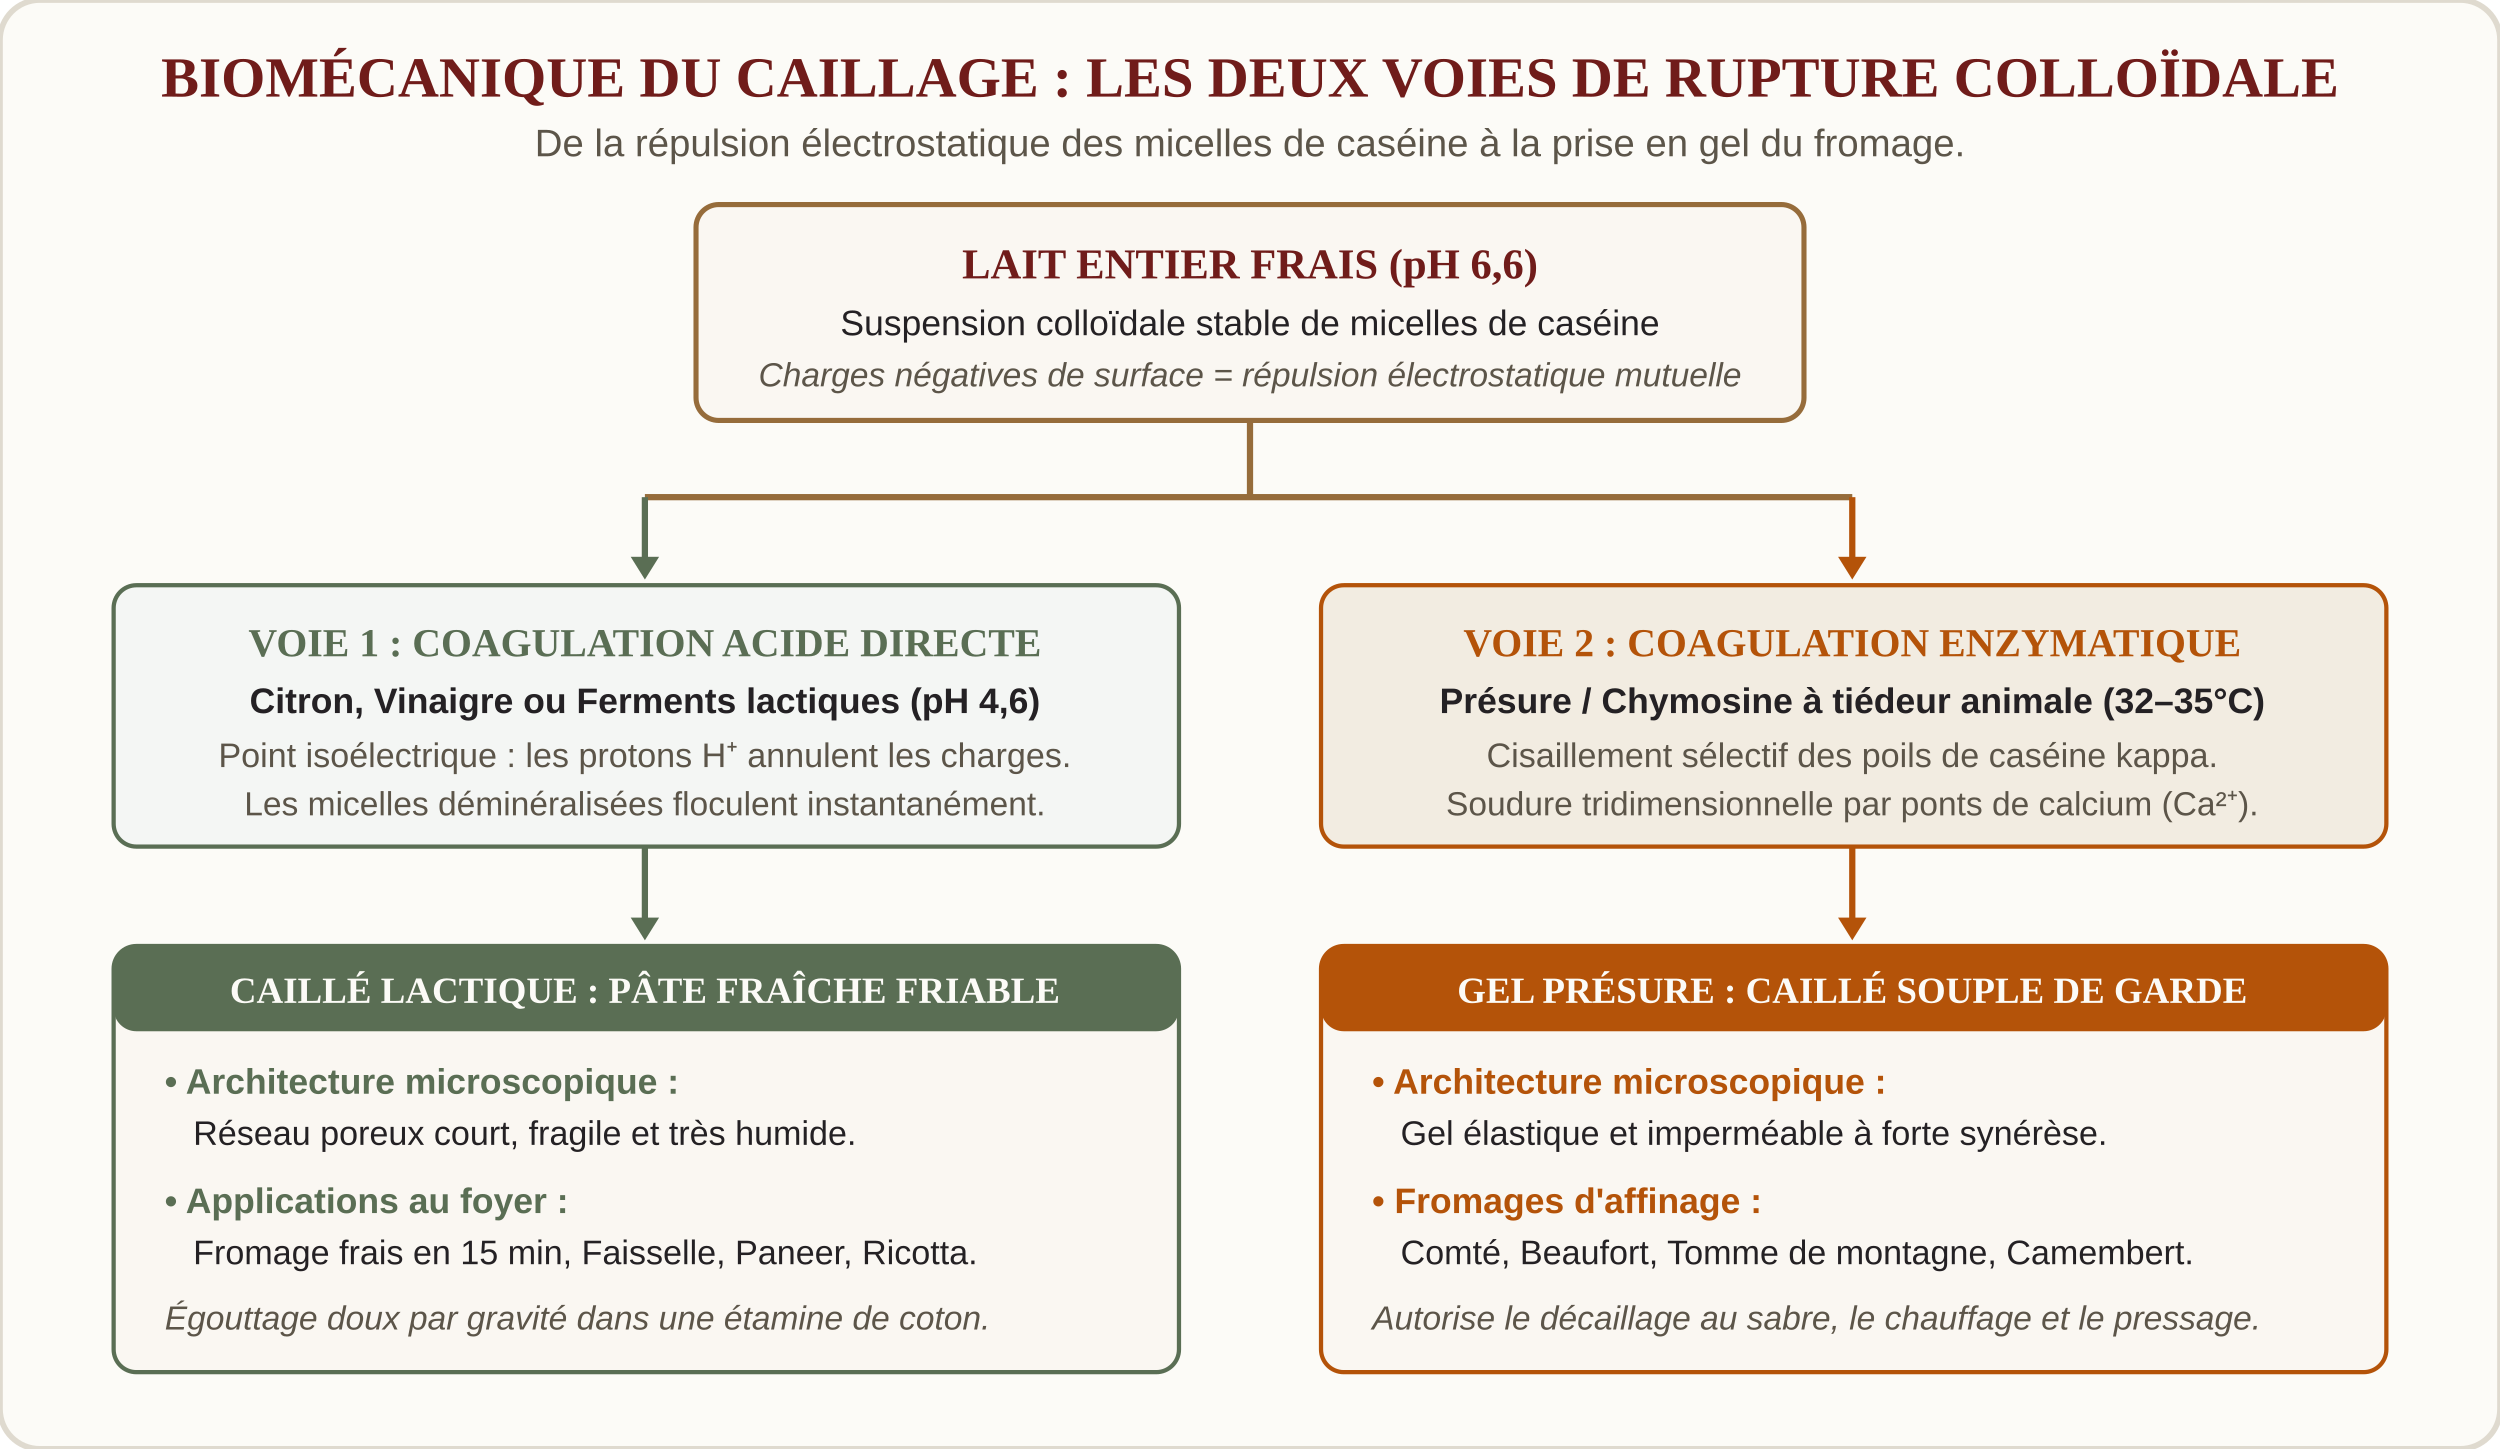
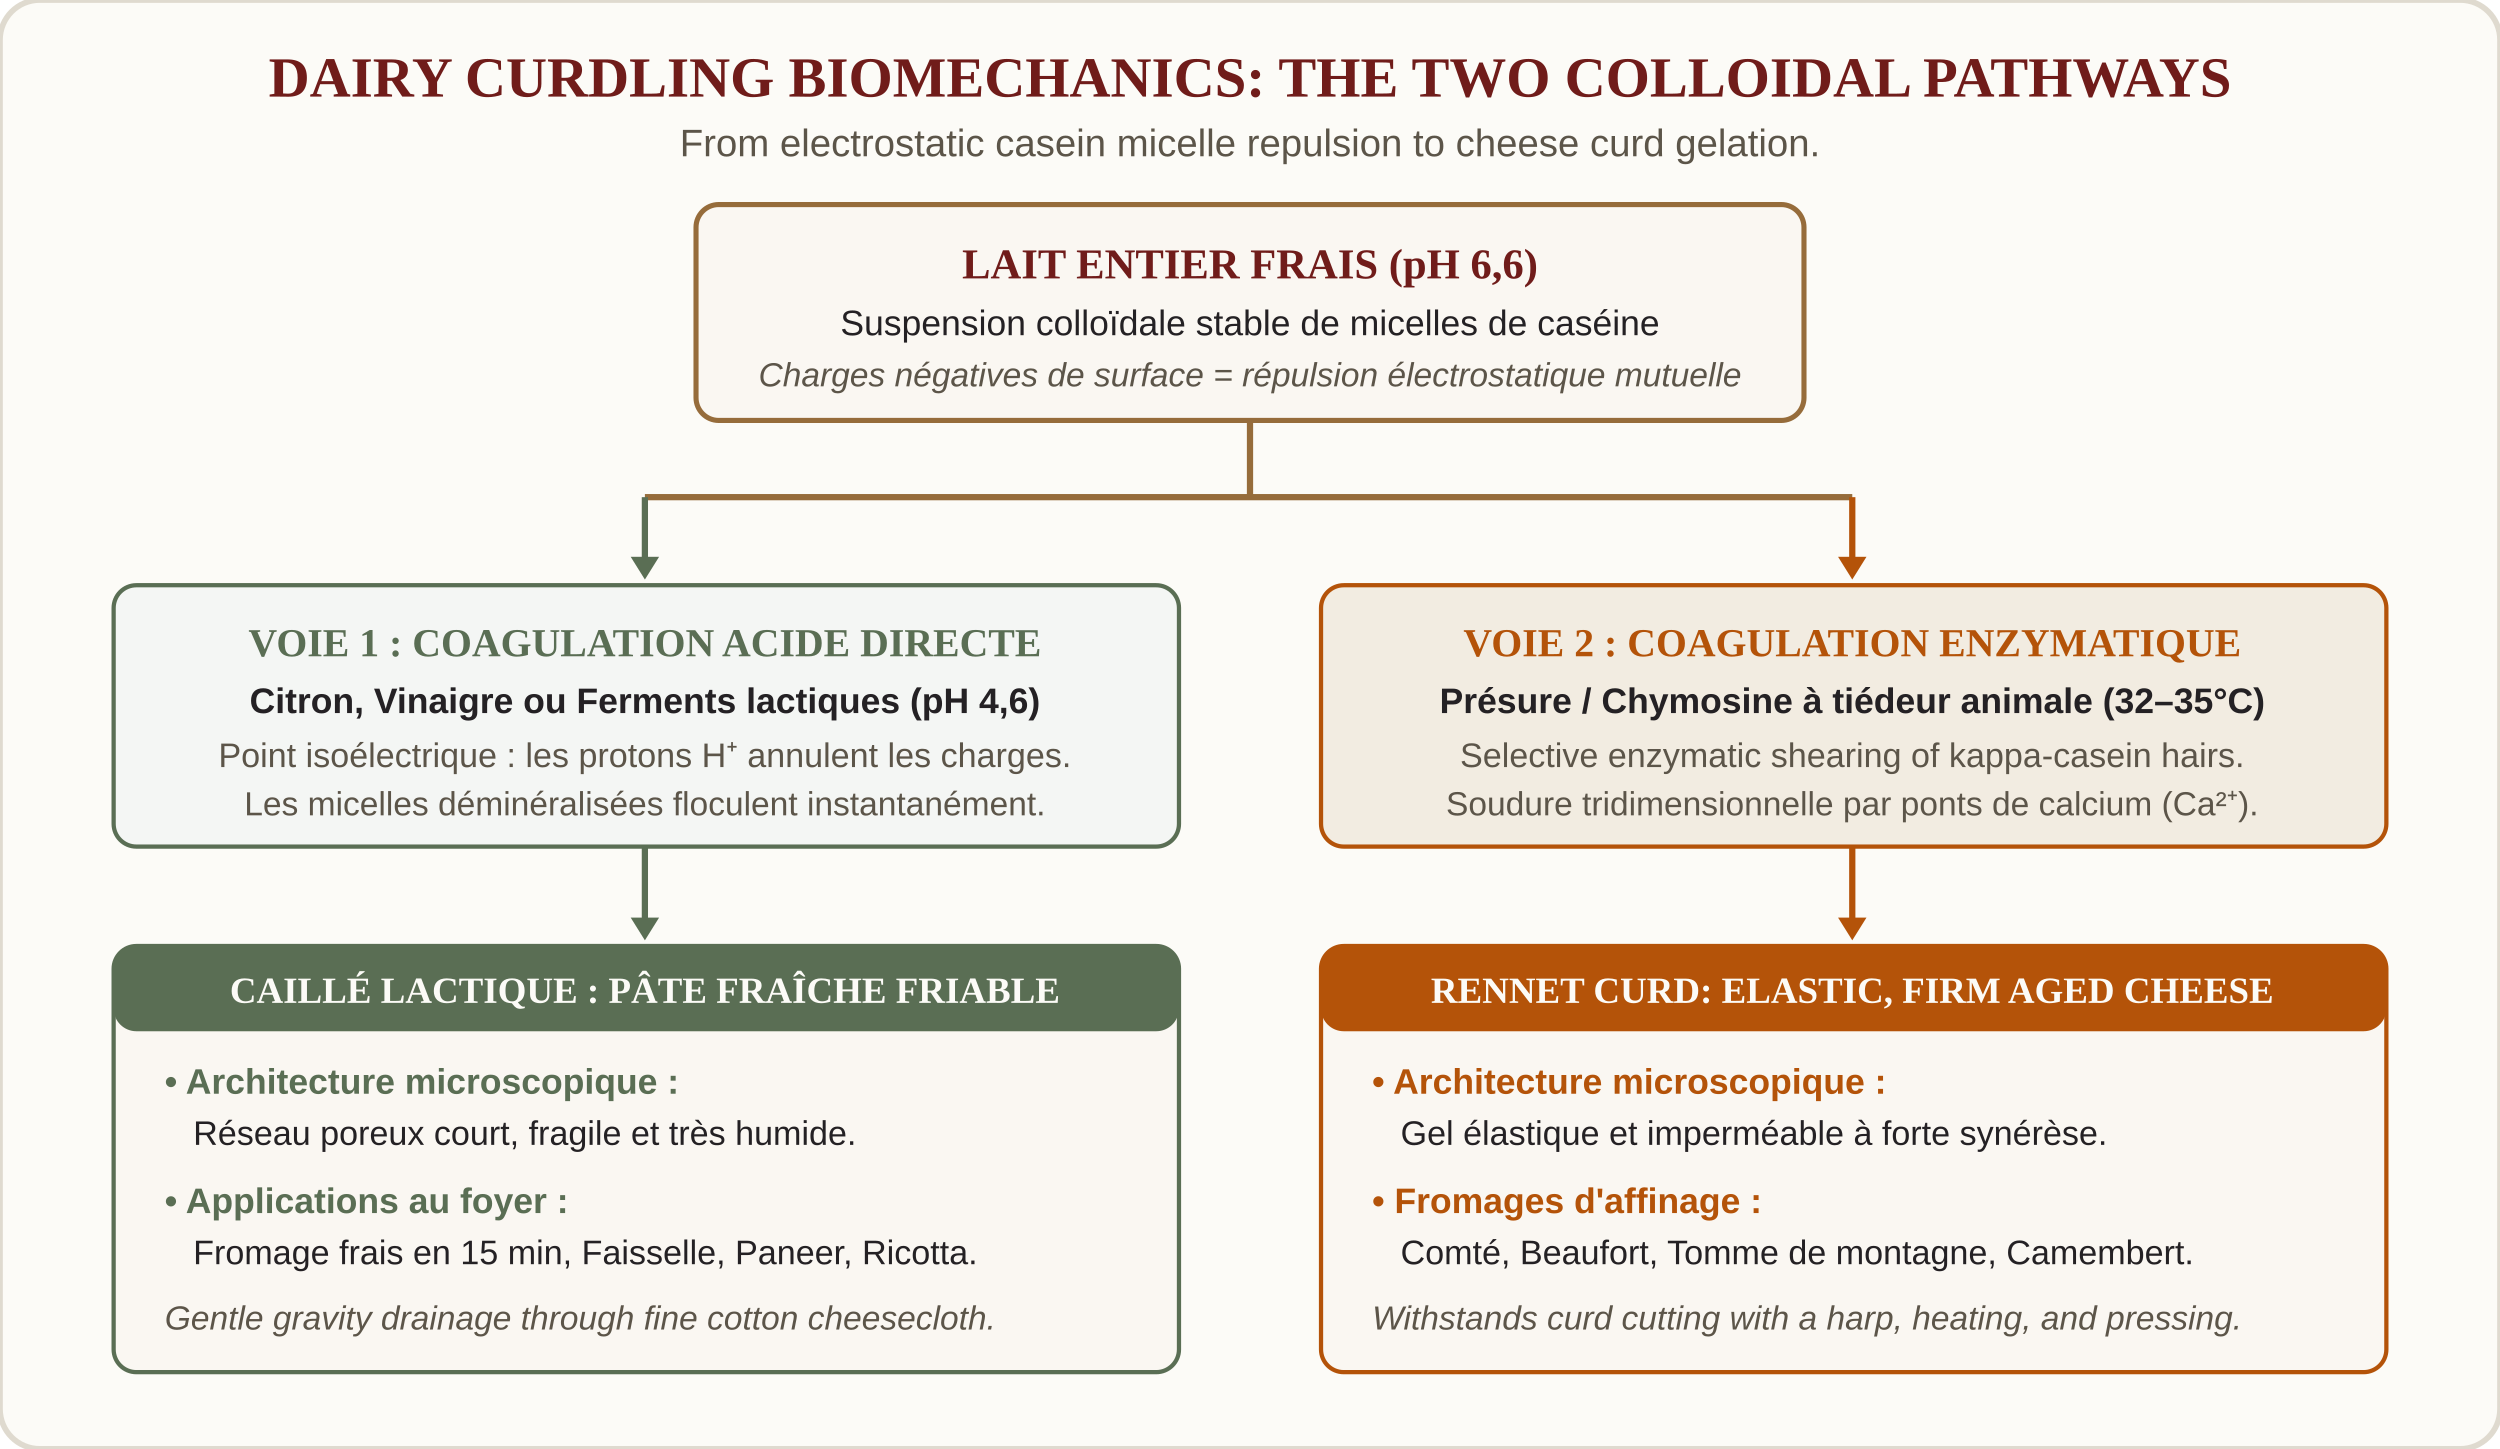
<svg xmlns="http://www.w3.org/2000/svg" viewBox="0 0 880 510" width="100%" height="100%">
  <rect width="880" height="510" rx="14" fill="#FCFBF7" stroke="#DFDACF" stroke-width="2" />
-   <text x="440" y="34" font-family="Liberation Serif, Georgia, serif" font-size="20" font-weight="bold" fill="#701C1A" text-anchor="middle">BIOMÉCANIQUE DU CAILLAGE : LES DEUX VOIES DE RUPTURE COLLOÏDALE</text>
-   <text x="440" y="55" font-family="Liberation Sans, Arial, sans-serif" font-size="13.5" fill="#5C5549" text-anchor="middle">De la répulsion électrostatique des micelles de caséine à la prise en gel du fromage.</text>
+   <text x="440" y="34" font-family="Liberation Serif, Georgia, serif" font-size="20" font-weight="bold" fill="#701C1A" text-anchor="middle">DAIRY CURDLING BIOMECHANICS: THE TWO COLLOIDAL PATHWAYS</text>
+   <text x="440" y="55" font-family="Liberation Sans, Arial, sans-serif" font-size="13.5" fill="#5C5549" text-anchor="middle">From electrostatic casein micelle repulsion to cheese curd gelation.</text>
  <g transform="translate(245, 72)">
    <rect width="390" height="76" rx="8" fill="#FAF7F2" stroke="#966C3B" stroke-width="1.8" />
    <text x="195" y="26" font-family="Liberation Serif, Georgia, serif" font-size="15" font-weight="bold" fill="#701C1A" text-anchor="middle">LAIT ENTIER FRAIS (pH 6,6)</text>
    <text x="195" y="46" font-family="Liberation Sans, Arial, sans-serif" font-size="12.5" fill="#242124" text-anchor="middle">Suspension colloïdale stable de micelles de caséine</text>
    <text x="195" y="64" font-family="Liberation Sans, Arial, sans-serif" font-size="11.8" font-style="italic" fill="#5C5549" text-anchor="middle">Charges négatives de surface = répulsion électrostatique mutuelle</text>
  </g>
  <path d="M 440 148 L 440 175" stroke="#966C3B" stroke-width="2.2" />
  <path d="M 227 175 L 652 175" stroke="#966C3B" stroke-width="2.2" />
  <path d="M 227 175 L 227 198" stroke="#5A6E54" stroke-width="2.2" />
  <polygon points="227,204 222,196 232,196" fill="#5A6E54" />
  <path d="M 652 175 L 652 198" stroke="#B45309" stroke-width="2.2" />
  <polygon points="652,204 647,196 657,196" fill="#B45309" />
  <g transform="translate(40, 206)">
    <rect width="375" height="92" rx="8" fill="#F4F6F4" stroke="#5A6E54" stroke-width="1.5" />
    <text x="187" y="25" font-family="Liberation Serif, Georgia, serif" font-size="14" font-weight="bold" fill="#5A6E54" text-anchor="middle">VOIE 1 : COAGULATION ACIDE DIRECTE</text>
    <text x="187" y="45" font-family="Liberation Sans, Arial, sans-serif" font-size="12.5" font-weight="bold" fill="#242124" text-anchor="middle">Citron, Vinaigre ou Ferments lactiques (pH 4,6)</text>
    <text x="187" y="64" font-family="Liberation Sans, Arial, sans-serif" font-size="12.0" fill="#5C5549" text-anchor="middle">Point isoélectrique : les protons H⁺ annulent les charges.</text>
    <text x="187" y="81" font-family="Liberation Sans, Arial, sans-serif" font-size="11.8" fill="#5C5549" text-anchor="middle">Les micelles déminéralisées floculent instantanément.</text>
  </g>
  <path d="M 227 298 L 227 325" stroke="#5A6E54" stroke-width="2.2" />
  <polygon points="227,331 222,323 232,323" fill="#5A6E54" />
  <g transform="translate(40, 333)">
    <rect width="375" height="150" rx="8" fill="#FAF7F2" stroke="#5A6E54" stroke-width="1.5" />
    <rect width="375" height="30" rx="8" fill="#5A6E54" />
    <text x="187" y="20" font-family="Liberation Serif, Georgia, serif" font-size="13" font-weight="bold" fill="#FCFBF7" text-anchor="middle">CAILLÉ LACTIQUE : PÂTE FRAÎCHE FRIABLE</text>
    <text x="18" y="52" font-family="Liberation Sans, Arial, sans-serif" font-size="12.5" font-weight="bold" fill="#5A6E54">• Architecture microscopique :</text>
    <text x="28" y="70" font-family="Liberation Sans, Arial, sans-serif" font-size="12.0" fill="#242124">Réseau poreux court, fragile et très humide.</text>
    <text x="18" y="94" font-family="Liberation Sans, Arial, sans-serif" font-size="12.5" font-weight="bold" fill="#5A6E54">• Applications au foyer :</text>
    <text x="28" y="112" font-family="Liberation Sans, Arial, sans-serif" font-size="12.0" fill="#242124">Fromage frais en 15 min, Faisselle, Paneer, Ricotta.</text>
-     <text x="18" y="135" font-family="Liberation Sans, Arial, sans-serif" font-size="11.8" font-style="italic" fill="#5C5549">Égouttage doux par gravité dans une étamine de coton.</text>
+     <text x="18" y="135" font-family="Liberation Sans, Arial, sans-serif" font-size="11.8" font-style="italic" fill="#5C5549">Gentle gravity drainage through fine cotton cheesecloth.</text>
  </g>
  <g transform="translate(465, 206)">
    <rect width="375" height="92" rx="8" fill="#F2ECE1" stroke="#B45309" stroke-width="1.5" />
    <text x="187" y="25" font-family="Liberation Serif, Georgia, serif" font-size="14" font-weight="bold" fill="#B45309" text-anchor="middle">VOIE 2 : COAGULATION ENZYMATIQUE</text>
    <text x="187" y="45" font-family="Liberation Sans, Arial, sans-serif" font-size="12.5" font-weight="bold" fill="#242124" text-anchor="middle">Présure / Chymosine à tiédeur animale (32–35°C)</text>
-     <text x="187" y="64" font-family="Liberation Sans, Arial, sans-serif" font-size="12.0" fill="#5C5549" text-anchor="middle">Cisaillement sélectif des poils de caséine kappa.</text>
+     <text x="187" y="64" font-family="Liberation Sans, Arial, sans-serif" font-size="12.0" fill="#5C5549" text-anchor="middle">Selective enzymatic shearing of kappa-casein hairs.</text>
    <text x="187" y="81" font-family="Liberation Sans, Arial, sans-serif" font-size="11.8" fill="#5C5549" text-anchor="middle">Soudure tridimensionnelle par ponts de calcium (Ca²⁺).</text>
  </g>
  <path d="M 652 298 L 652 325" stroke="#B45309" stroke-width="2.2" />
  <polygon points="652,331 647,323 657,323" fill="#B45309" />
  <g transform="translate(465, 333)">
    <rect width="375" height="150" rx="8" fill="#FAF7F2" stroke="#B45309" stroke-width="1.5" />
    <rect width="375" height="30" rx="8" fill="#B45309" />
-     <text x="187" y="20" font-family="Liberation Serif, Georgia, serif" font-size="13" font-weight="bold" fill="#FCFBF7" text-anchor="middle">GEL PRÉSURE : CAILLÉ SOUPLE DE GARDE</text>
+     <text x="187" y="20" font-family="Liberation Serif, Georgia, serif" font-size="13" font-weight="bold" fill="#FCFBF7" text-anchor="middle">RENNET CURD: ELASTIC, FIRM AGED CHEESE</text>
    <text x="18" y="52" font-family="Liberation Sans, Arial, sans-serif" font-size="12.5" font-weight="bold" fill="#B45309">• Architecture microscopique :</text>
    <text x="28" y="70" font-family="Liberation Sans, Arial, sans-serif" font-size="12.0" fill="#242124">Gel élastique et imperméable à forte synérèse.</text>
    <text x="18" y="94" font-family="Liberation Sans, Arial, sans-serif" font-size="12.5" font-weight="bold" fill="#B45309">• Fromages d'affinage :</text>
    <text x="28" y="112" font-family="Liberation Sans, Arial, sans-serif" font-size="12.0" fill="#242124">Comté, Beaufort, Tomme de montagne, Camembert.</text>
-     <text x="18" y="135" font-family="Liberation Sans, Arial, sans-serif" font-size="11.8" font-style="italic" fill="#5C5549">Autorise le décaillage au sabre, le chauffage et le pressage.</text>
+     <text x="18" y="135" font-family="Liberation Sans, Arial, sans-serif" font-size="11.8" font-style="italic" fill="#5C5549">Withstands curd cutting with a harp, heating, and pressing.</text>
  </g>
</svg>
